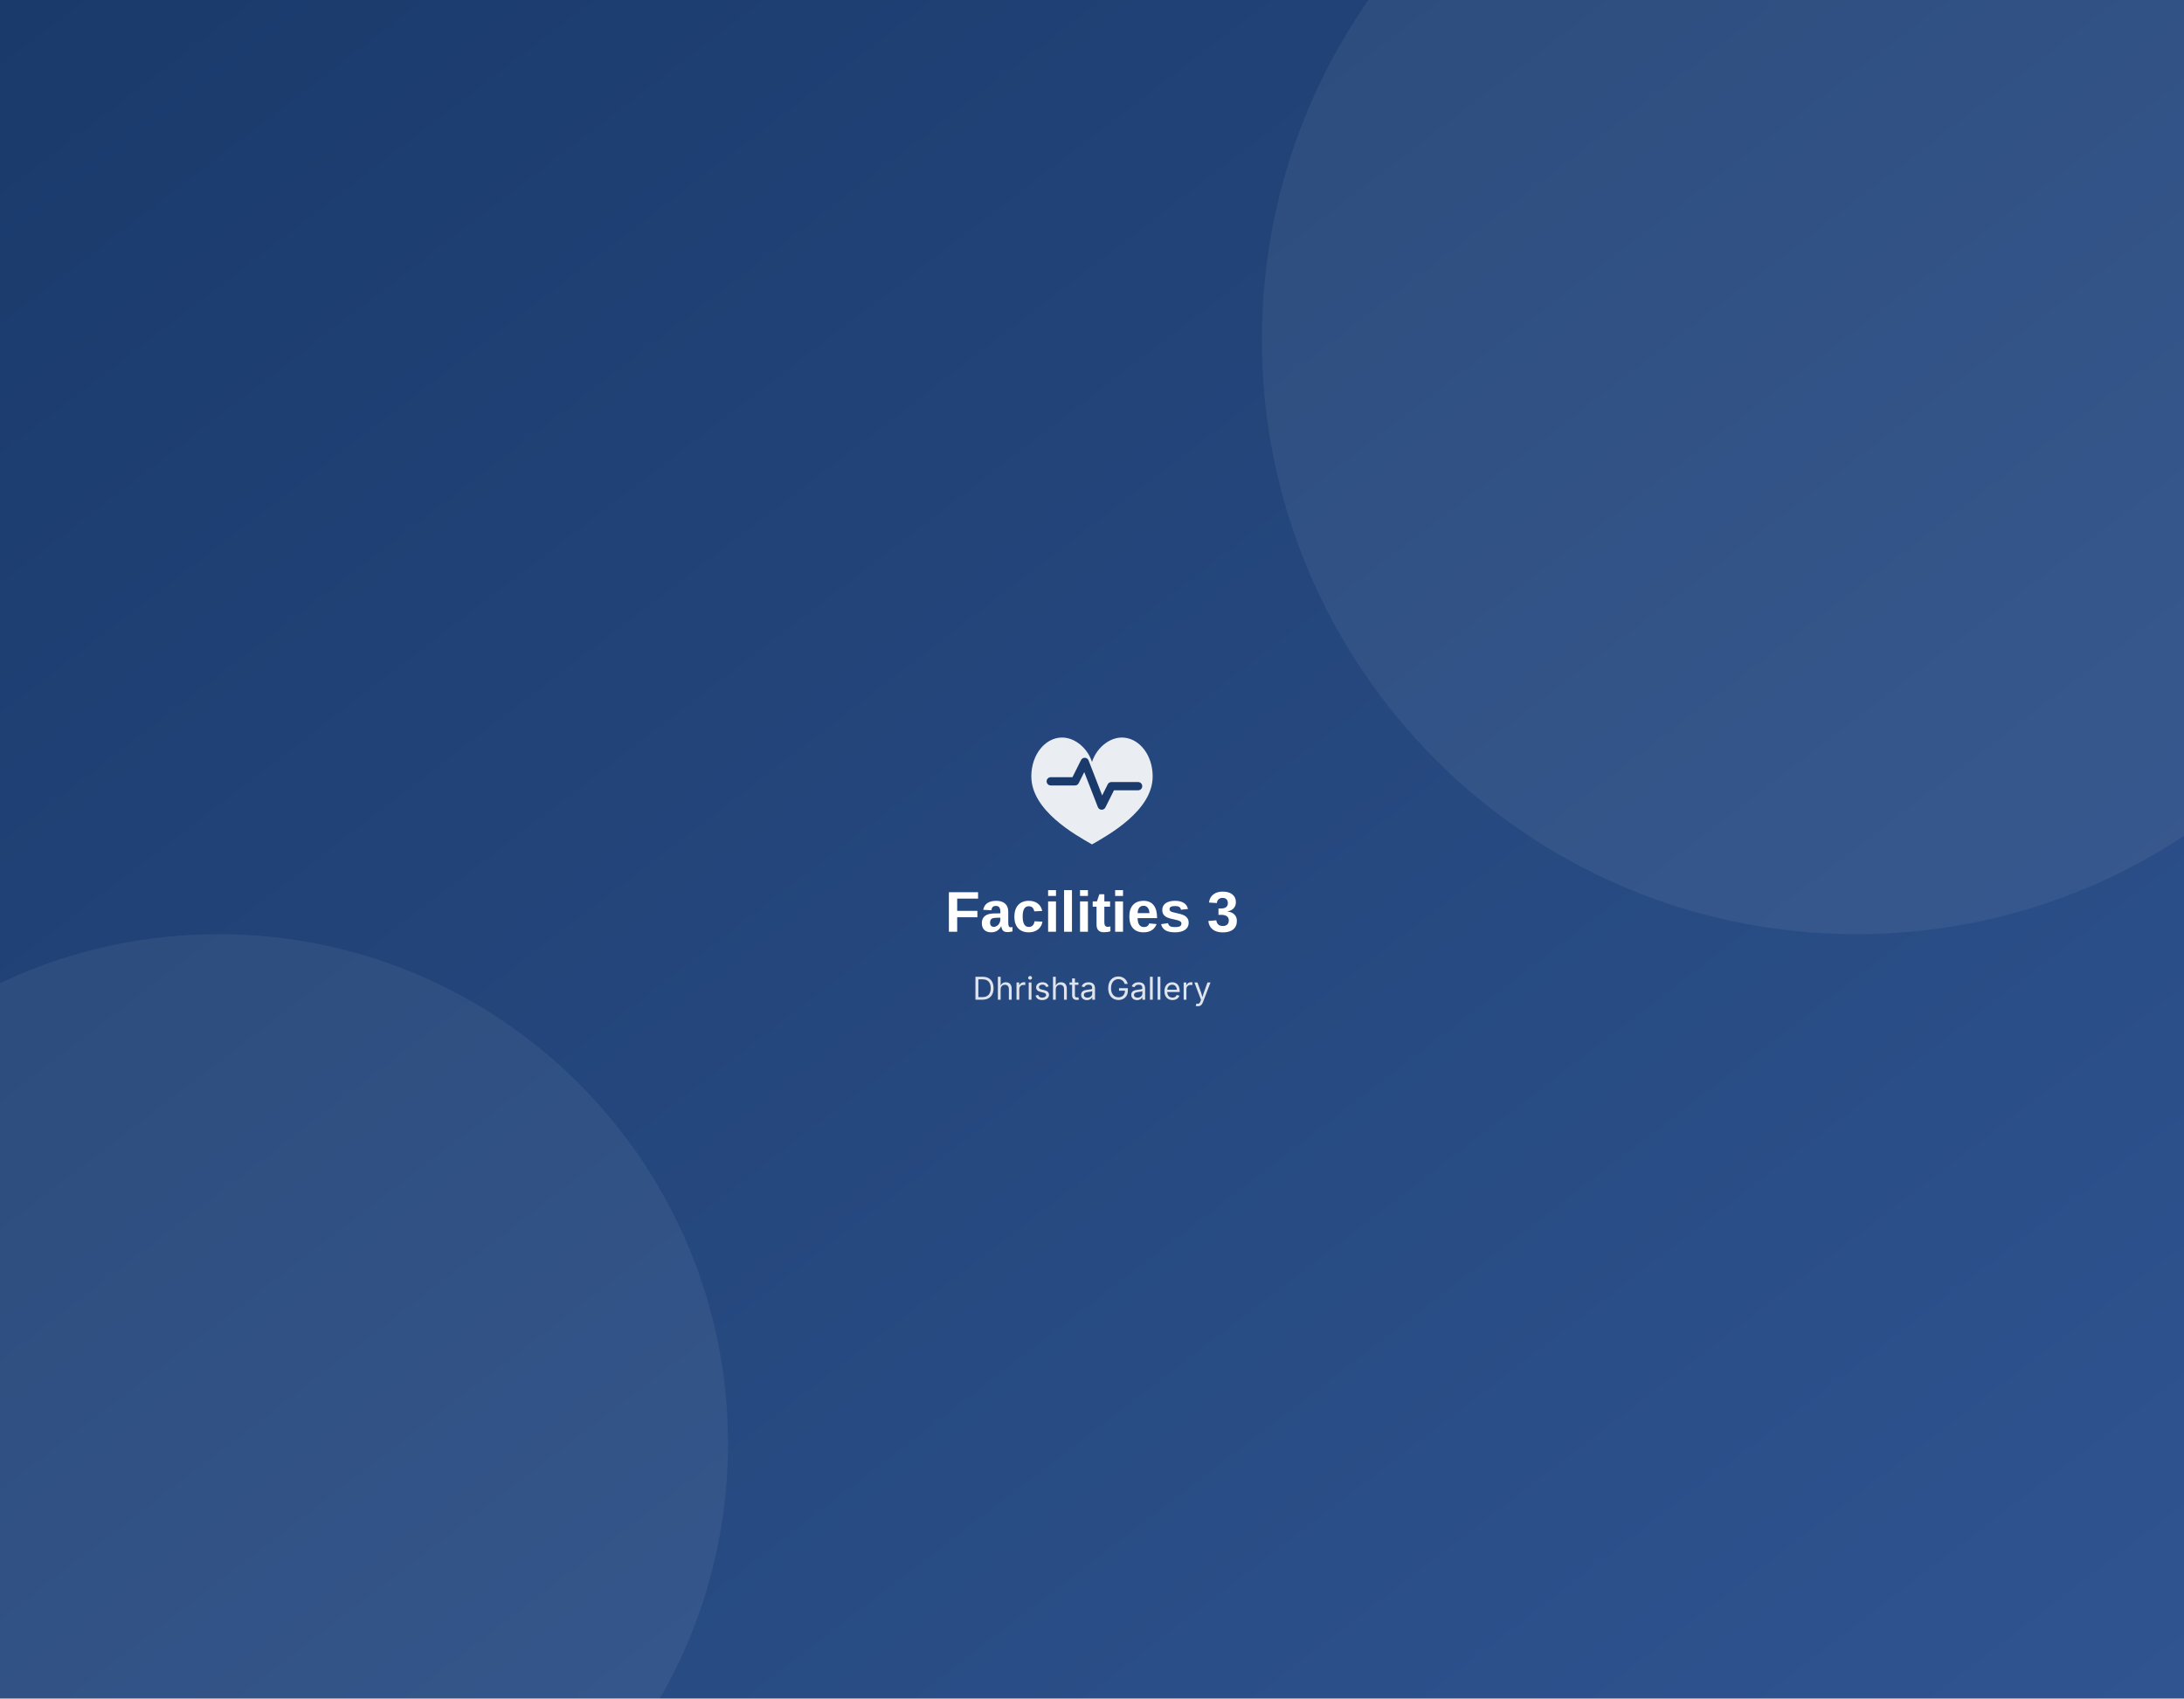
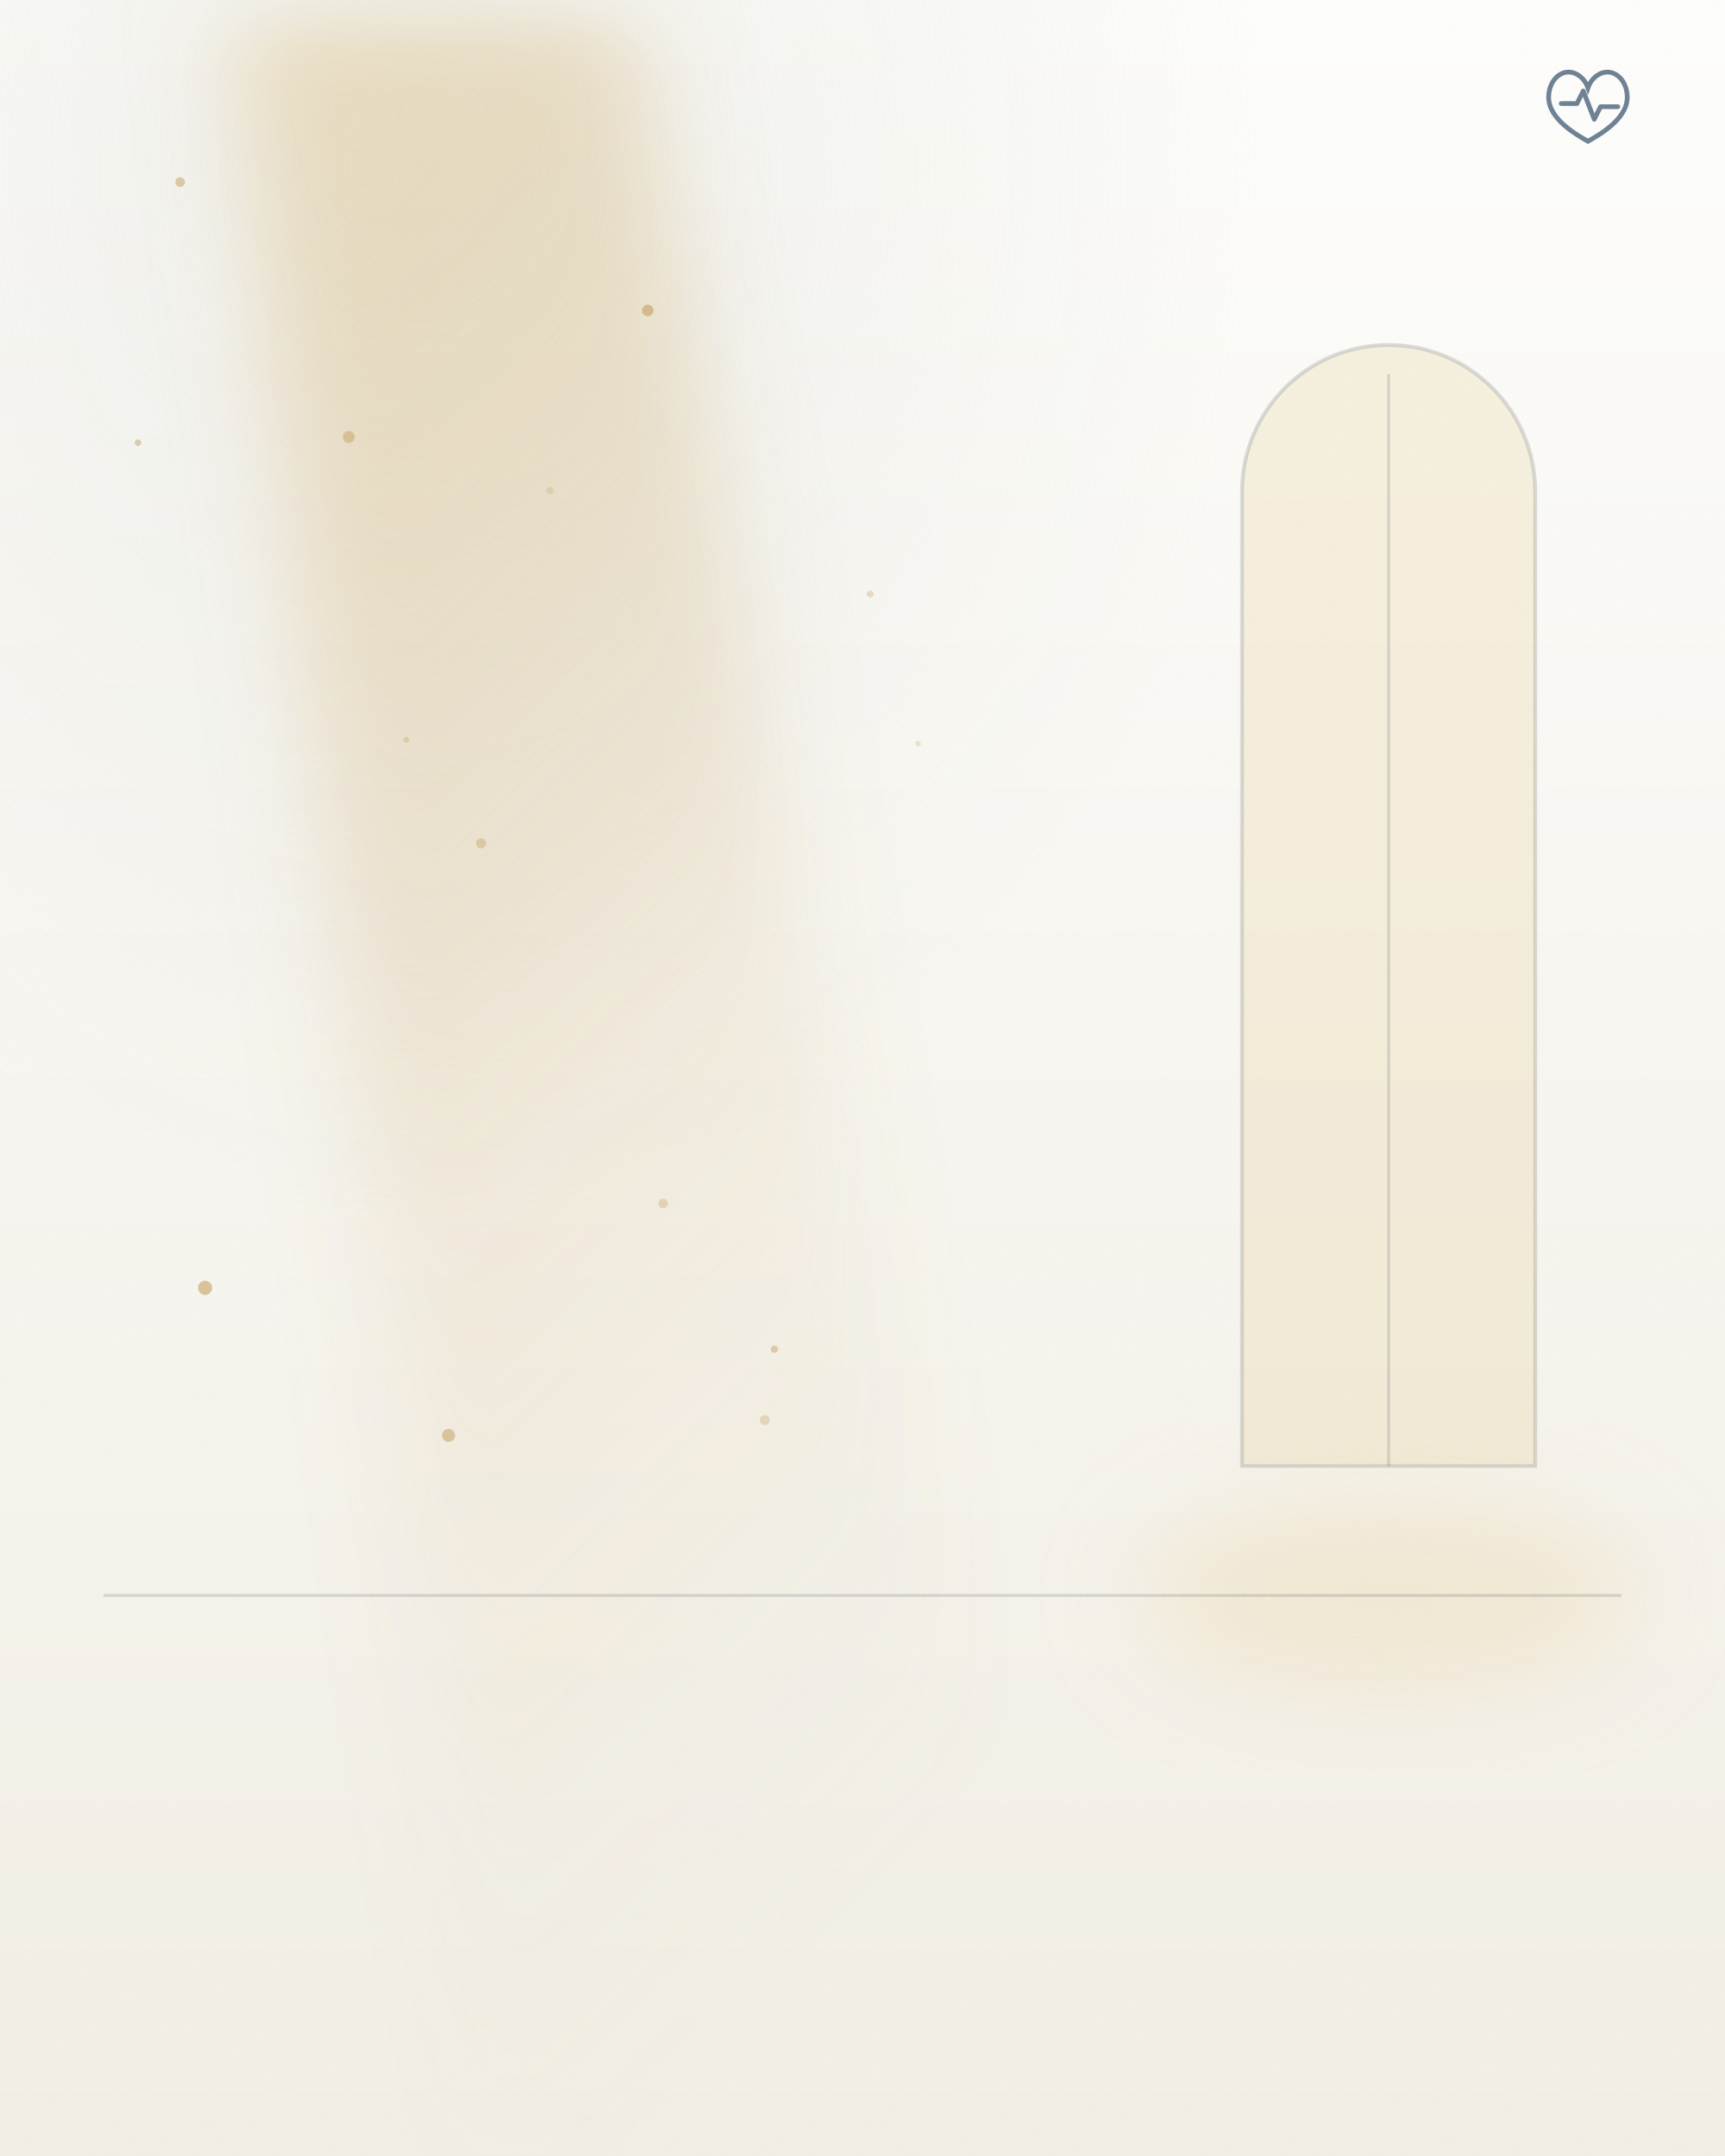
- <svg xmlns="http://www.w3.org/2000/svg" viewBox="0 0 900 700">
+ <svg xmlns="http://www.w3.org/2000/svg" viewBox="0 0 900 1125" role="img" aria-label="Facilities 3">
  <defs>
-     <linearGradient id="g" x1="0" y1="0" x2="1" y2="1">
-       <stop offset="0" stop-color="#1a3a6b" />
-       <stop offset="1" stop-color="#2f5490" />
+     <linearGradient id="field23" x1="0" y1="0" x2="0" y2="1">
+       <stop offset="0" stop-color="#FDFDFB" />
+       <stop offset="1" stop-color="#F2EEE5" />
    </linearGradient>
+     <radialGradient id="glow23" cx="0.24" cy="0.08" r="0.9">
+       <stop offset="0" stop-color="#E4E4DE" stop-opacity="0.55" />
+       <stop offset="0.55" stop-color="#E4E4DE" stop-opacity="0" />
+     </radialGradient>
+     <linearGradient id="shaft23" x1="0" y1="0" x2="0.35" y2="1">
+       <stop offset="0" stop-color="#EAD9B0" stop-opacity="0.65" />
+       <stop offset="0.6" stop-color="#C29A55" stop-opacity="0.12" />
+       <stop offset="1" stop-color="#C29A55" stop-opacity="0" />
+     </linearGradient>
+     <filter id="soft23" x="-40%" y="-40%" width="180%" height="180%">
+       <feGaussianBlur stdDeviation="26" />
+     </filter>
+     <filter id="grain23">
+       <feTurbulence type="fractalNoise" baseFrequency="0.8" numOctaves="2" stitchTiles="stitch" />
+       <feColorMatrix type="saturate" values="0" />
+       <feComponentTransfer>
+         <feFuncA type="linear" slope="0.05" />
+       </feComponentTransfer>
+       <feComposite operator="over" in2="SourceGraphic" />
+     </filter>
  </defs>
-   <rect width="900" height="700" fill="url(#g)" />
-   <circle cx="765" cy="140" r="245" fill="#ffffff" opacity="0.06" />
-   <circle cx="90" cy="595" r="210" fill="#ffffff" opacity="0.06" />
-   <g transform="translate(425, 302) scale(1)">
-     <path d="M0 18 C0 6 10-2 19 4 c3 2 5 5 6 8 1-3 3-6 6-8 9-6 19 2 19 14 0 14-18 24-25 28 C18 42 0 32 0 18z" fill="#ffffff" opacity="0.9" />
-     <path d="M8 20 h10 l4-8 7 18 4-8 h11" stroke="#1a3a6b" stroke-width="3.4" fill="none" stroke-linecap="round" stroke-linejoin="round" />
+   <rect width="900" height="1125" fill="url(#field23)" />
+   <rect width="900" height="1125" fill="url(#glow23)" />
+   <polygon points="108,-112.5 306,-112.5 558,1181.25 252,1181.25" fill="url(#shaft23)" filter="url(#soft23)" />
+   <g>
+     <path d="M648 765 v-508.5 a76.5 76.5 0 0 1 153 0 v508.5 z" fill="rgba(234,217,176,0.35)" stroke="rgba(10,27,46,0.14)" stroke-width="2" />
+     <line x1="724.5" y1="195.3" x2="724.5" y2="765" stroke="rgba(10,27,46,0.14)" stroke-width="1.5" />
+     <ellipse cx="724.5" cy="832.5" rx="130.05" ry="50.625" fill="#EAD9B0" opacity="0.4" filter="url(#soft23)" />
  </g>
-   <text x="450" y="384" text-anchor="middle" font-family="Manrope, Arial, sans-serif" font-size="23.684" font-weight="700" fill="#ffffff">Facilities 3</text>
-   <text x="450" y="412" text-anchor="middle" font-family="Inter, Arial, sans-serif" font-size="13" fill="#ffffff" opacity="0.85">Dhrishta Gallery</text>
+   <line x1="54" y1="832.5" x2="846" y2="832.5" stroke="rgba(10,27,46,0.14)" stroke-width="1.5" />
+   <circle cx="72" cy="231" r="1.7" fill="#C29A55" opacity="0.45" />
+   <circle cx="94" cy="95" r="2.5" fill="#C29A55" opacity="0.47" />
+   <circle cx="404" cy="704" r="1.9" fill="#C29A55" opacity="0.43" />
+   <circle cx="338" cy="162" r="3.0" fill="#C29A55" opacity="0.56" />
+   <circle cx="287" cy="256" r="1.9" fill="#C29A55" opacity="0.24" />
+   <circle cx="234" cy="749" r="3.4" fill="#C29A55" opacity="0.49" />
+   <circle cx="107" cy="672" r="3.7" fill="#C29A55" opacity="0.55" />
+   <circle cx="212" cy="386" r="1.5" fill="#C29A55" opacity="0.34" />
+   <circle cx="251" cy="440" r="2.6" fill="#C29A55" opacity="0.38" />
+   <circle cx="182" cy="228" r="3.1" fill="#C29A55" opacity="0.46" />
+   <circle cx="479" cy="388" r="1.5" fill="#C29A55" opacity="0.22" />
+   <circle cx="454" cy="310" r="1.8" fill="#C29A55" opacity="0.30" />
+   <circle cx="399" cy="741" r="2.6" fill="#C29A55" opacity="0.29" />
+   <circle cx="346" cy="628" r="2.5" fill="#C29A55" opacity="0.31" />
+   <g transform="translate(808,36) scale(0.82)" opacity="0.75">
+     <path d="M0 18 C0 6 10-2 19 4 c3 2 5 5 6 8 1-3 3-6 6-8 9-6 19 2 19 14 0 14-18 24-25 28 C18 42 0 32 0 18z" fill="none" stroke="#405872" stroke-width="3" />
+     <path d="M8 22 h10 l4-8 7 18 4-8 h11" stroke="#405872" stroke-width="3" fill="none" stroke-linecap="round" stroke-linejoin="round" />
+   </g>
+   <rect width="900" height="1125" filter="url(#grain23)" opacity="0.35" fill="none" />
</svg>
